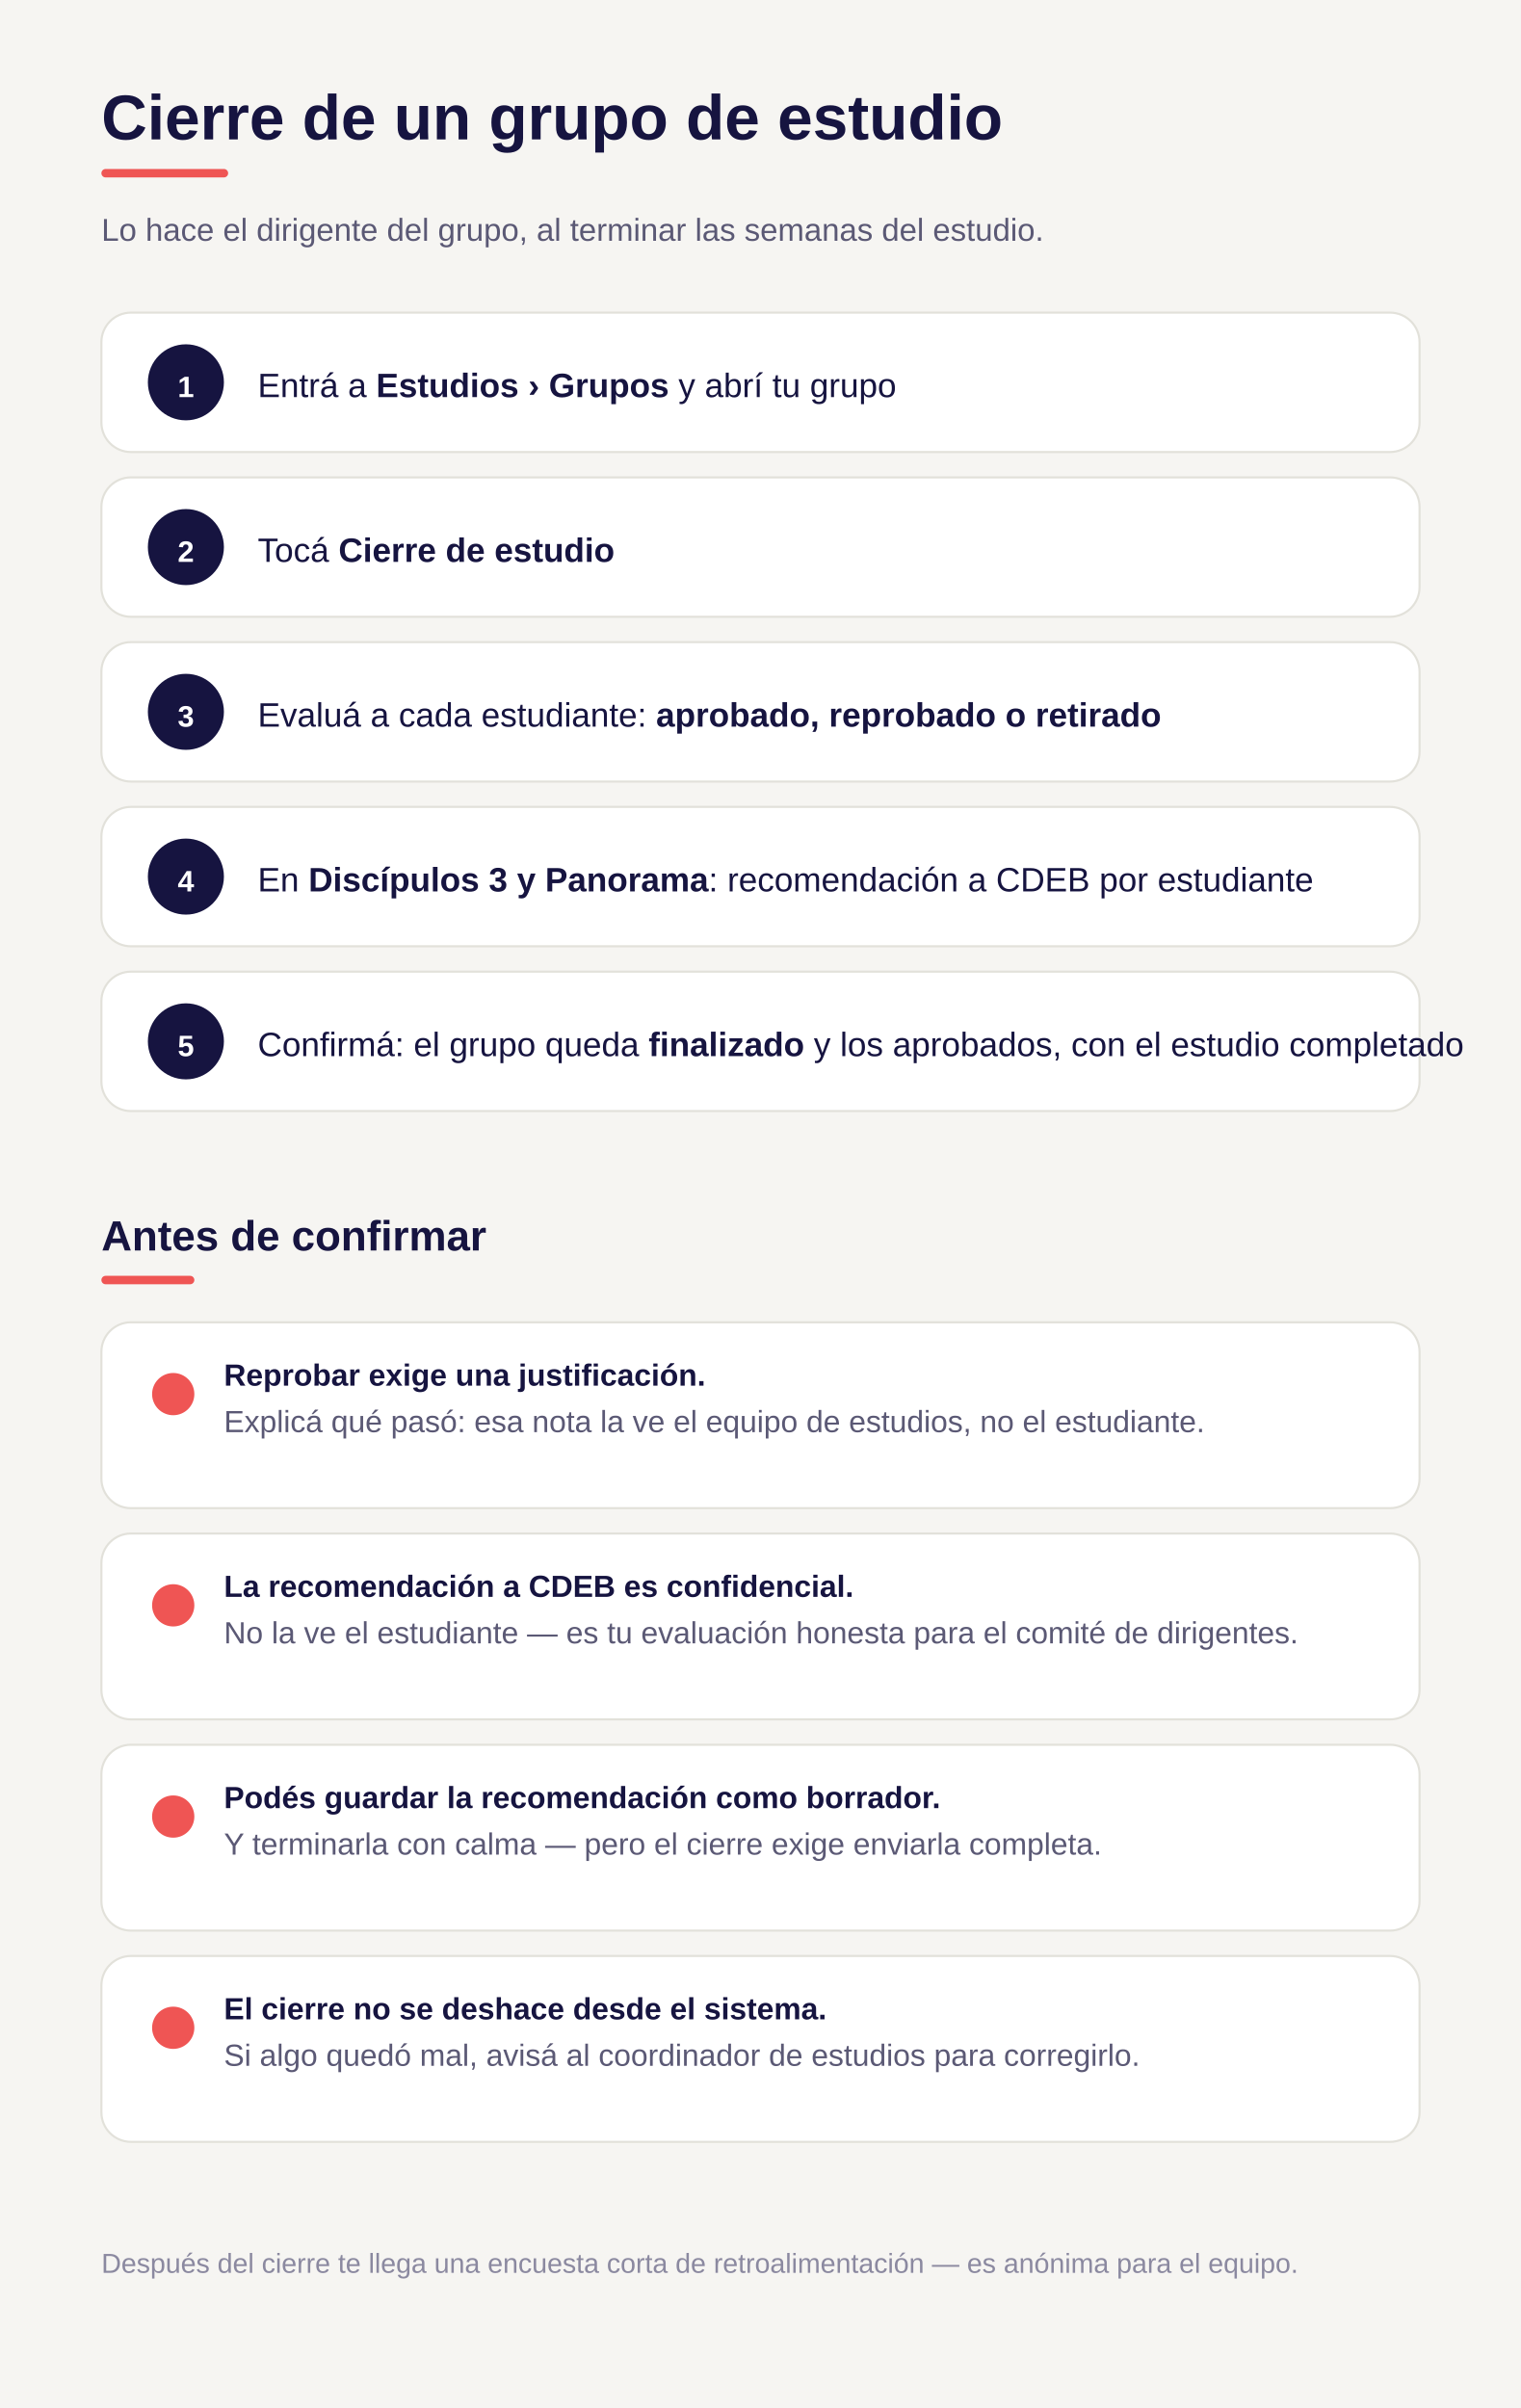
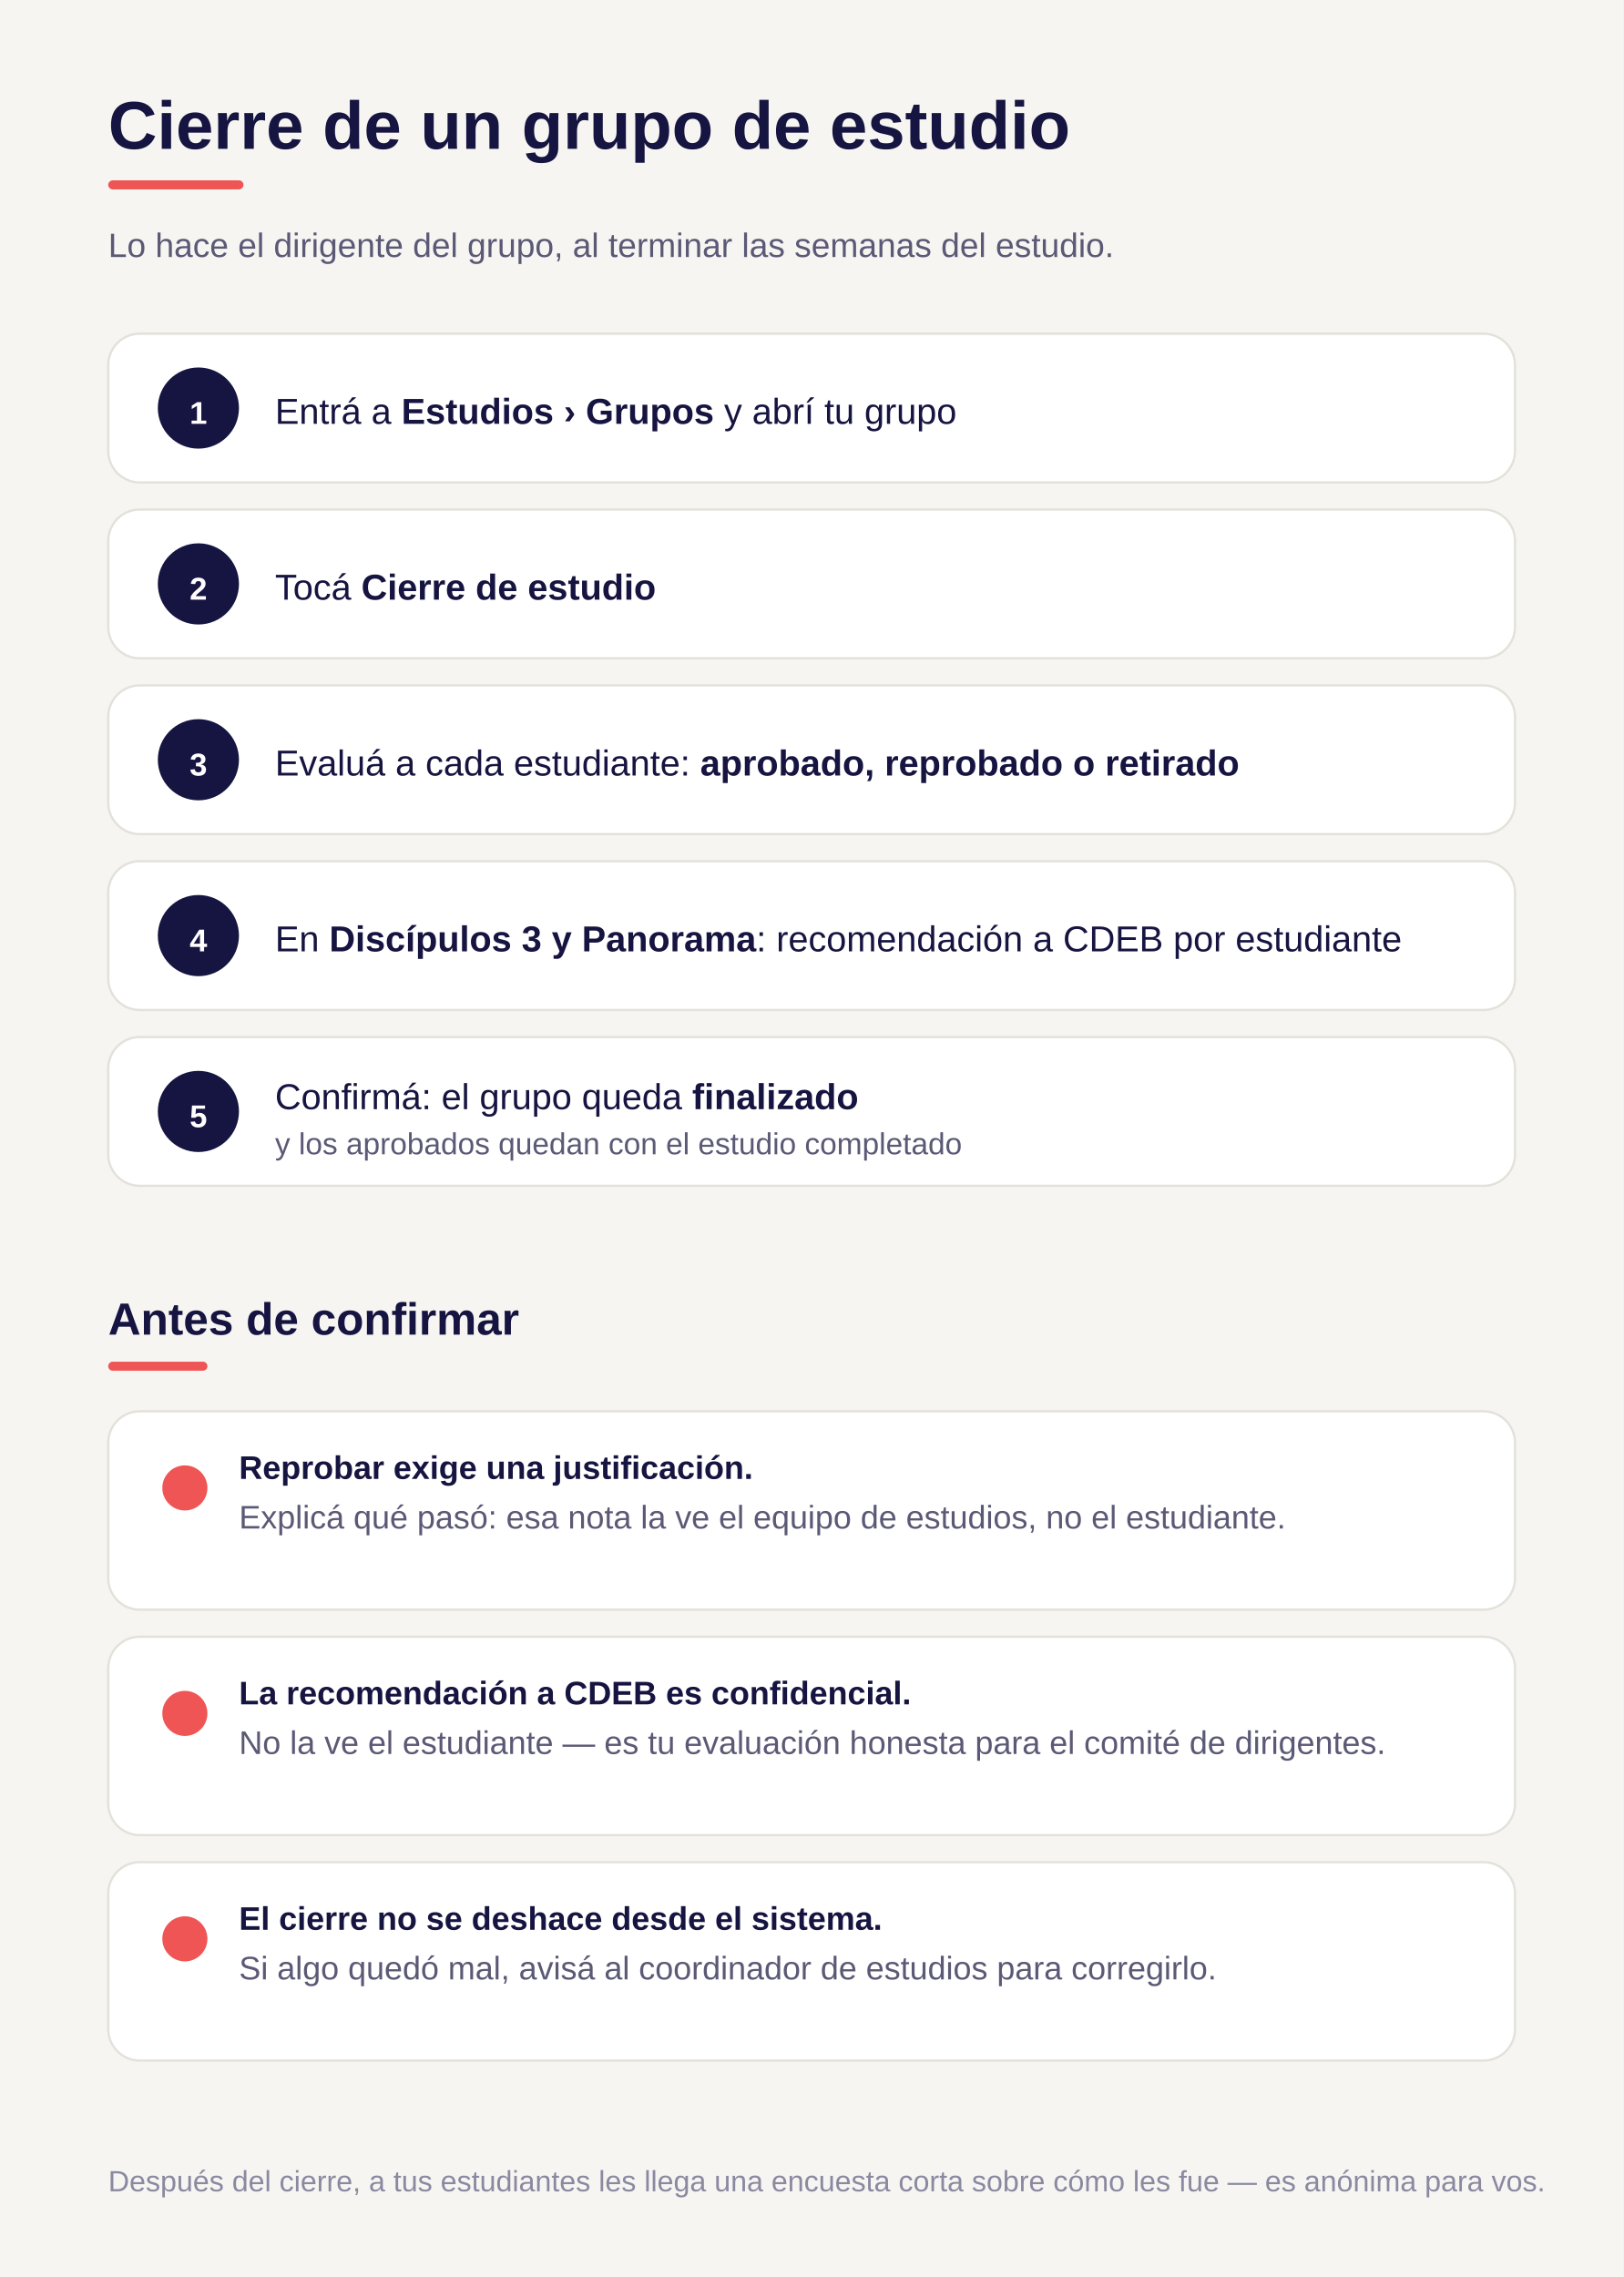
- <svg xmlns="http://www.w3.org/2000/svg" viewBox="0 0 720 1140" role="img" aria-labelledby="t-cie d-cie" font-family="Arial, Helvetica, sans-serif">
-   <rect width="720" height="1140" fill="#F6F5F2" />
+ <svg xmlns="http://www.w3.org/2000/svg" viewBox="0 0 720 1010" role="img" aria-labelledby="t-cie d-cie" font-family="Arial, Helvetica, sans-serif">
+   <rect width="720" height="1010" fill="#F6F5F2" />
  <text x="48" y="66" font-size="30" font-weight="bold" fill="#161440">Cierre de un grupo de estudio</text>
  <rect x="48" y="80" width="60" height="4" rx="2" fill="#EF5554" />
  <text x="48" y="114" font-size="15" fill="#5B5975">Lo hace el dirigente del grupo, al terminar las semanas del estudio.</text>
  <g font-size="16">
    <rect x="48" y="148" width="624" height="66" rx="14" fill="#FFFFFF" stroke="#E2E1DA" />
    <circle cx="88" cy="181" r="18" fill="#161440" />
    <text x="88" y="188" font-size="14" font-weight="bold" fill="#FFFFFF" text-anchor="middle">1</text>
    <text x="122" y="188" fill="#161440">Entrá a <tspan font-weight="bold">Estudios › Grupos</tspan> y abrí tu grupo</text>
    <rect x="48" y="226" width="624" height="66" rx="14" fill="#FFFFFF" stroke="#E2E1DA" />
    <circle cx="88" cy="259" r="18" fill="#161440" />
    <text x="88" y="266" font-size="14" font-weight="bold" fill="#FFFFFF" text-anchor="middle">2</text>
    <text x="122" y="266" fill="#161440">Tocá <tspan font-weight="bold">Cierre de estudio</tspan>
    </text>
    <rect x="48" y="304" width="624" height="66" rx="14" fill="#FFFFFF" stroke="#E2E1DA" />
    <circle cx="88" cy="337" r="18" fill="#161440" />
    <text x="88" y="344" font-size="14" font-weight="bold" fill="#FFFFFF" text-anchor="middle">3</text>
    <text x="122" y="344" fill="#161440">Evaluá a cada estudiante: <tspan font-weight="bold">aprobado, reprobado o retirado</tspan>
    </text>
    <rect x="48" y="382" width="624" height="66" rx="14" fill="#FFFFFF" stroke="#E2E1DA" />
    <circle cx="88" cy="415" r="18" fill="#161440" />
    <text x="88" y="422" font-size="14" font-weight="bold" fill="#FFFFFF" text-anchor="middle">4</text>
    <text x="122" y="422" fill="#161440">En <tspan font-weight="bold">Discípulos 3 y Panorama</tspan>: recomendación a CDEB por estudiante</text>
    <rect x="48" y="460" width="624" height="66" rx="14" fill="#FFFFFF" stroke="#E2E1DA" />
    <circle cx="88" cy="493" r="18" fill="#161440" />
    <text x="88" y="500" font-size="14" font-weight="bold" fill="#FFFFFF" text-anchor="middle">5</text>
-     <text x="122" y="500" fill="#161440">Confirmá: el grupo queda <tspan font-weight="bold">finalizado</tspan> y los aprobados, con el estudio completado</text>
+     <text x="122" y="492" fill="#161440">Confirmá: el grupo queda <tspan font-weight="bold">finalizado</tspan>
+     </text>
+     <text x="122" y="512" font-size="13.5" fill="#5B5975">y los aprobados quedan con el estudio completado</text>
  </g>
  <text x="48" y="592" font-size="20" font-weight="bold" fill="#161440">Antes de confirmar</text>
  <rect x="48" y="604" width="44" height="4" rx="2" fill="#EF5554" />
  <g font-size="14.5">
    <rect x="48" y="626" width="624" height="88" rx="14" fill="#FFFFFF" stroke="#E2E1DA" />
    <circle cx="82" cy="660" r="10" fill="#EF5554" />
    <text x="106" y="656" font-weight="bold" fill="#161440">Reprobar exige una justificación.</text>
    <text x="106" y="678" fill="#5B5975">Explicá qué pasó: esa nota la ve el equipo de estudios, no el estudiante.</text>
    <rect x="48" y="726" width="624" height="88" rx="14" fill="#FFFFFF" stroke="#E2E1DA" />
    <circle cx="82" cy="760" r="10" fill="#EF5554" />
    <text x="106" y="756" font-weight="bold" fill="#161440">La recomendación a CDEB es confidencial.</text>
    <text x="106" y="778" fill="#5B5975">No la ve el estudiante — es tu evaluación honesta para el comité de dirigentes.</text>
    <rect x="48" y="826" width="624" height="88" rx="14" fill="#FFFFFF" stroke="#E2E1DA" />
    <circle cx="82" cy="860" r="10" fill="#EF5554" />
-     <text x="106" y="856" font-weight="bold" fill="#161440">Podés guardar la recomendación como borrador.</text>
-     <text x="106" y="878" fill="#5B5975">Y terminarla con calma — pero el cierre exige enviarla completa.</text>
-     <rect x="48" y="926" width="624" height="88" rx="14" fill="#FFFFFF" stroke="#E2E1DA" />
-     <circle cx="82" cy="960" r="10" fill="#EF5554" />
-     <text x="106" y="956" font-weight="bold" fill="#161440">El cierre no se deshace desde el sistema.</text>
-     <text x="106" y="978" fill="#5B5975">Si algo quedó mal, avisá al coordinador de estudios para corregirlo.</text>
+     <text x="106" y="856" font-weight="bold" fill="#161440">El cierre no se deshace desde el sistema.</text>
+     <text x="106" y="878" fill="#5B5975">Si algo quedó mal, avisá al coordinador de estudios para corregirlo.</text>
  </g>
-   <text x="48" y="1076" font-size="13" fill="#8B89A0">Después del cierre te llega una encuesta corta de retroalimentación — es anónima para el equipo.</text>
+   <text x="48" y="972" font-size="13" fill="#8B89A0">Después del cierre, a tus estudiantes les llega una encuesta corta sobre cómo les fue — es anónima para vos.</text>
</svg>
